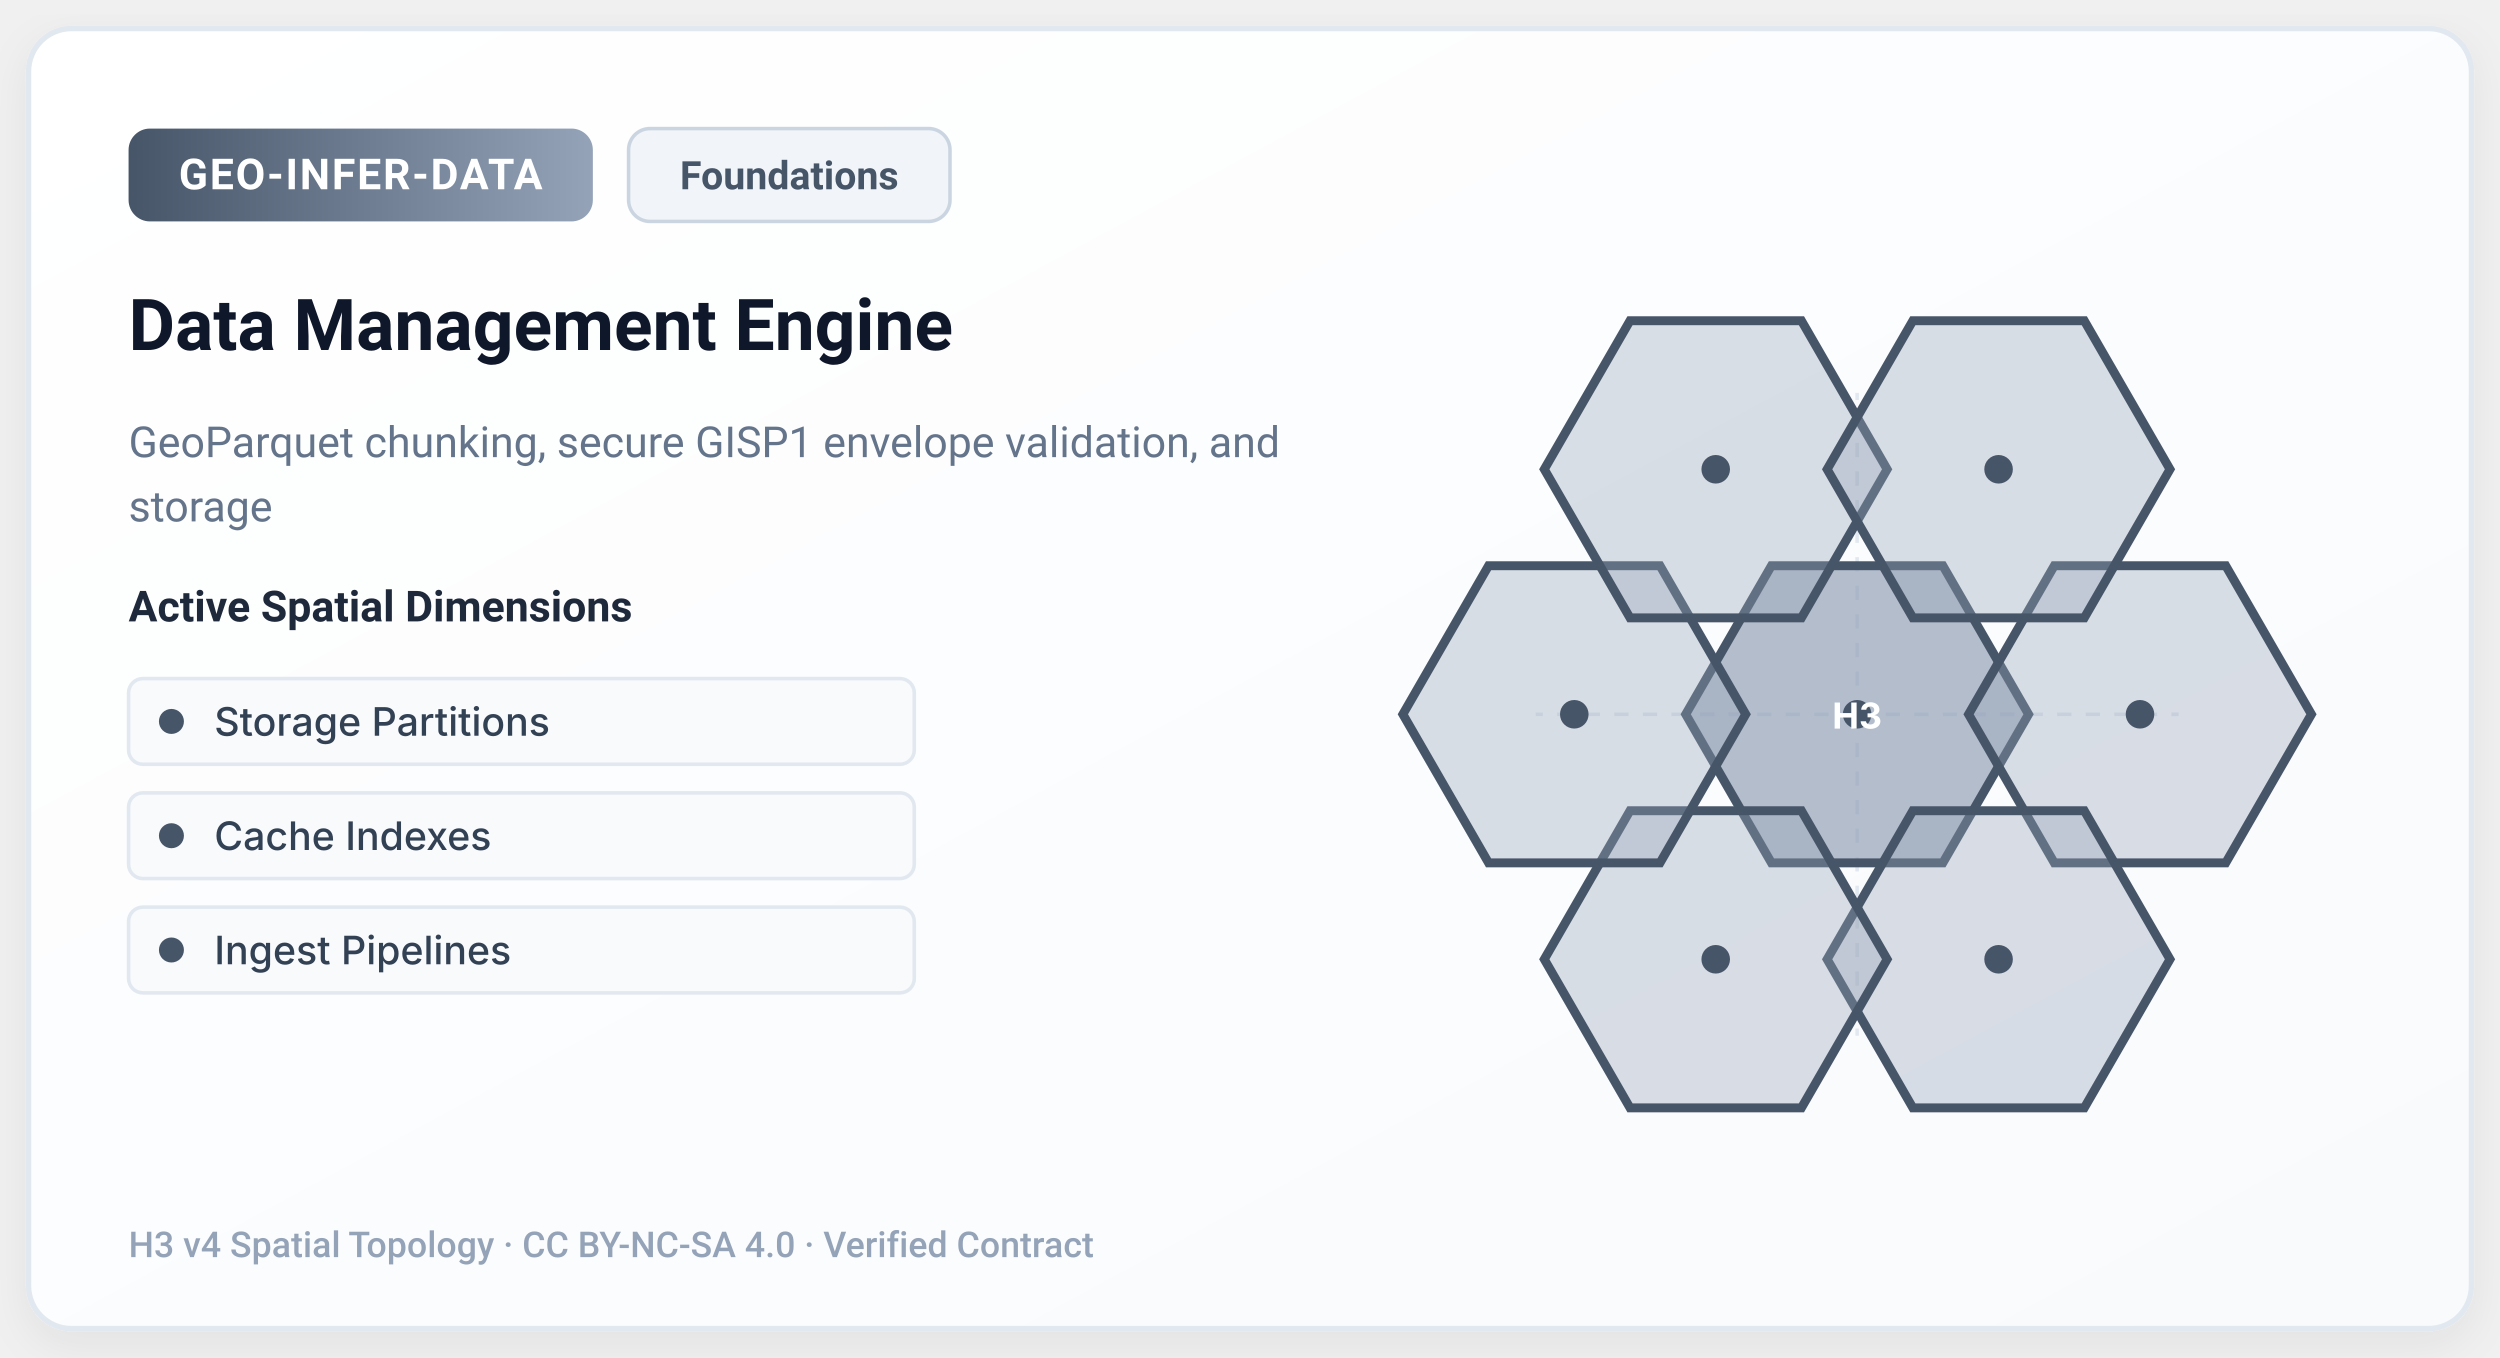
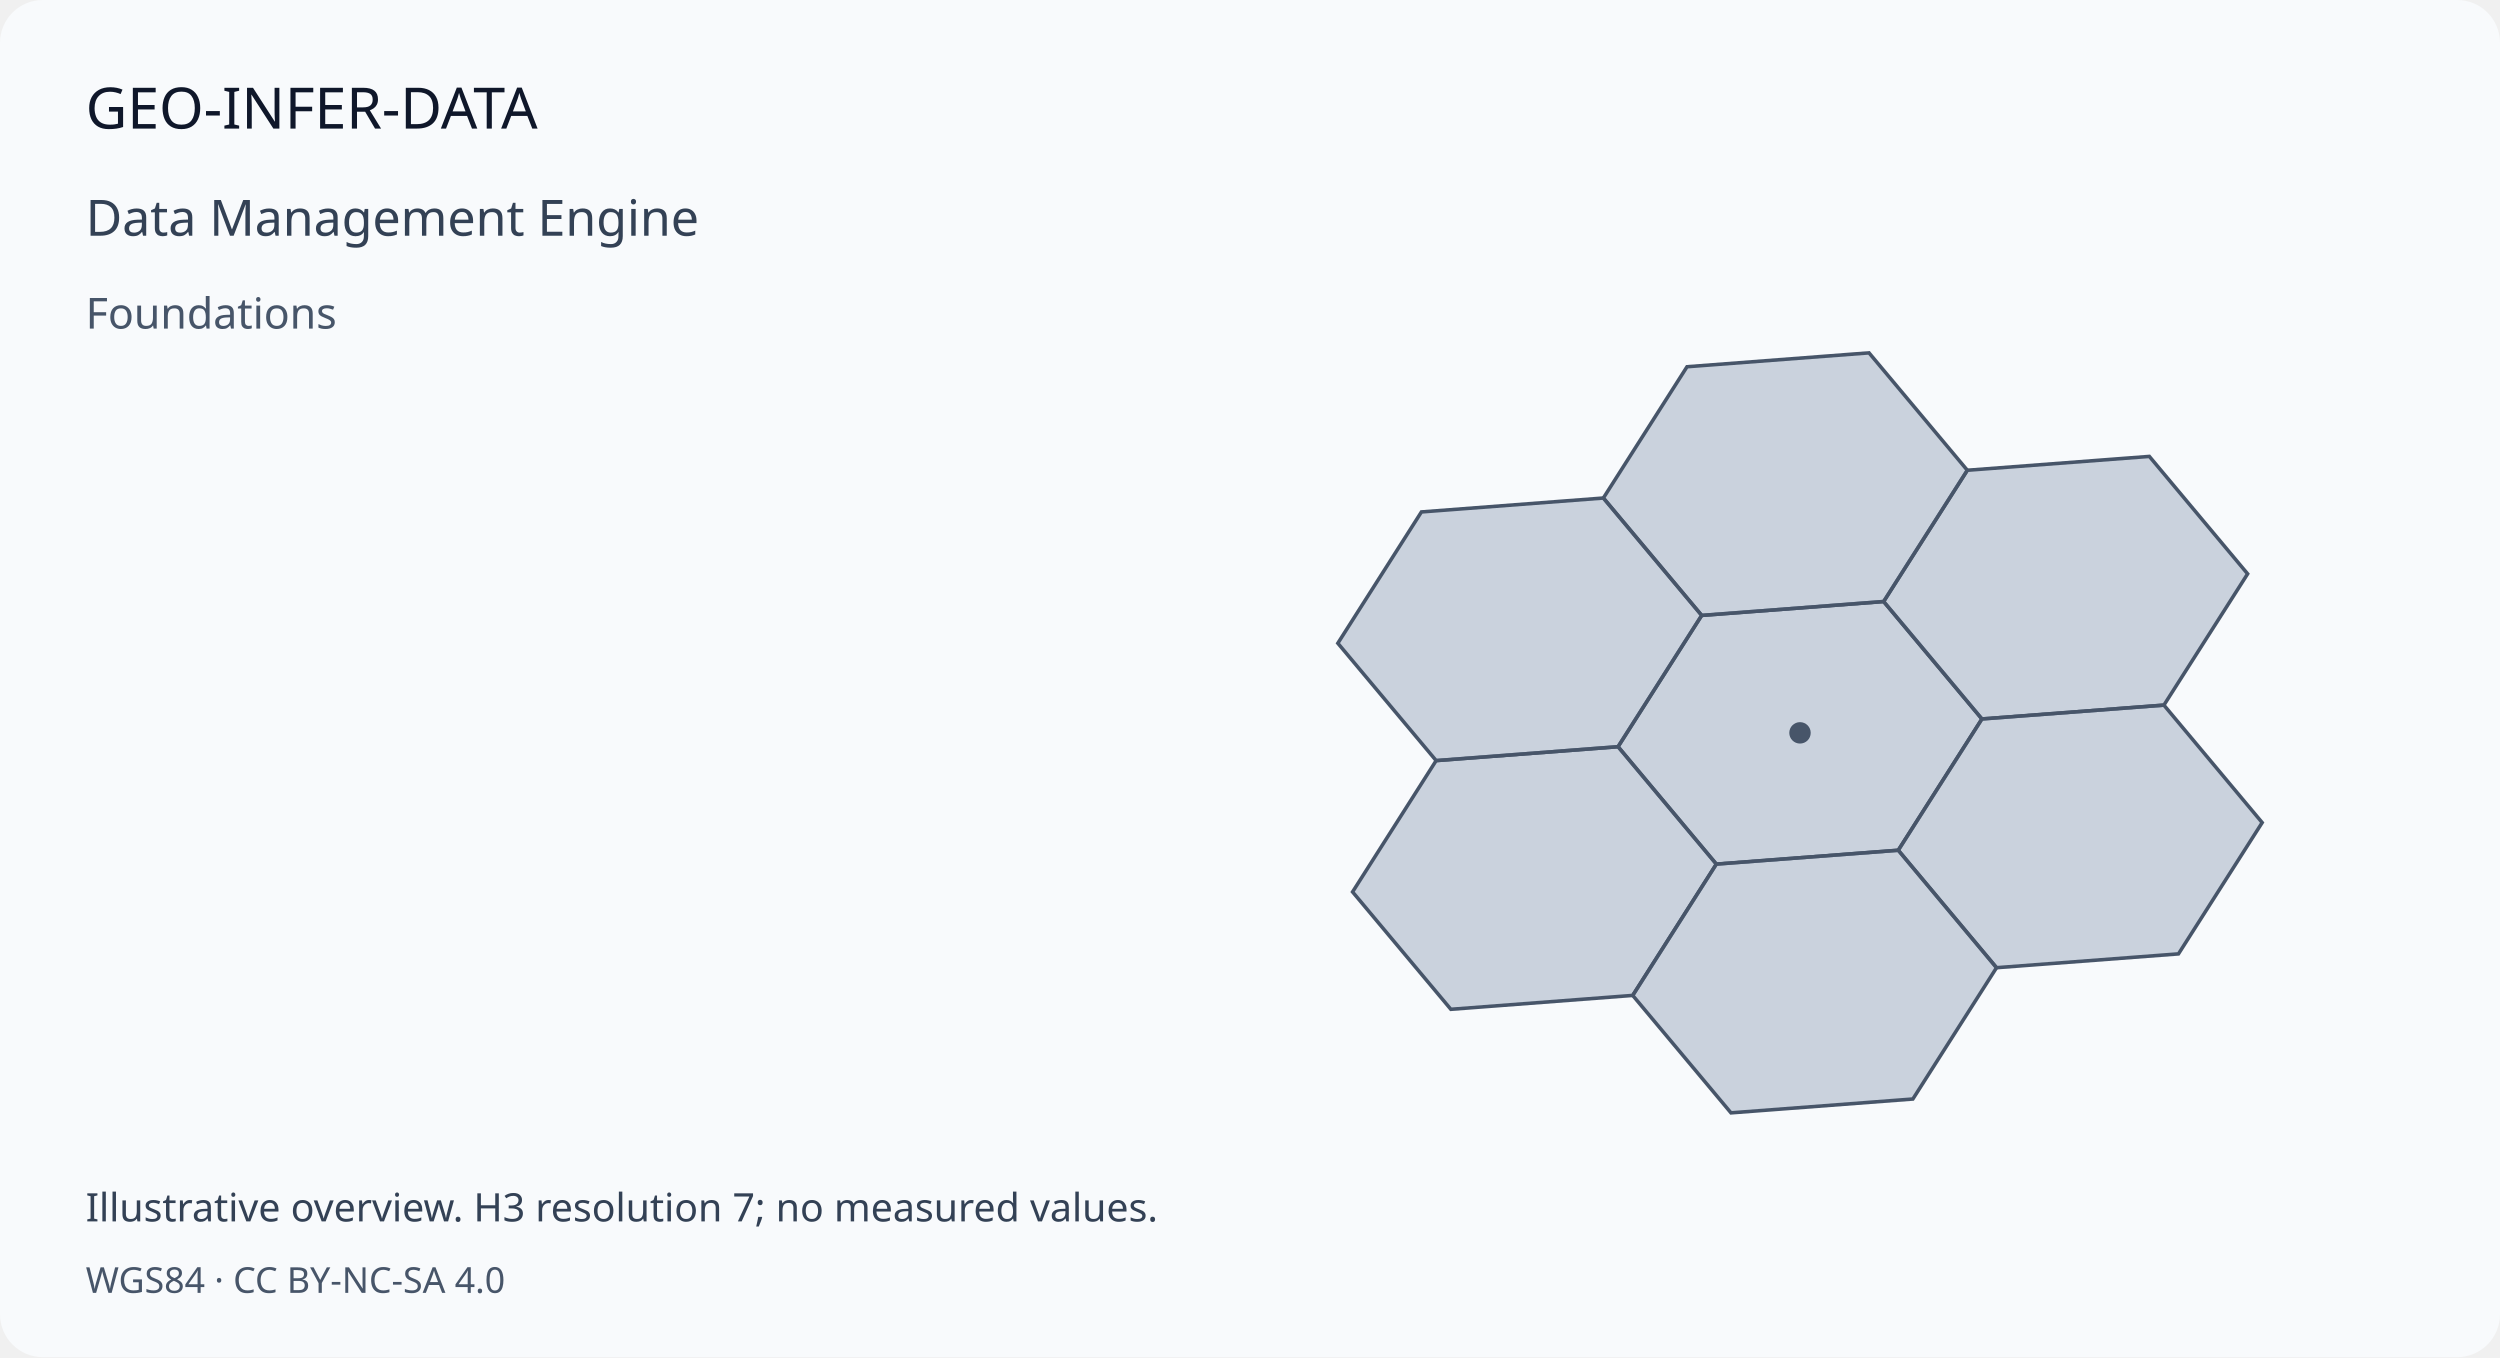
- <svg xmlns="http://www.w3.org/2000/svg" viewBox="0 0 700 380" width="700" height="380">
-   <defs>
-     <linearGradient id="bg-grad-DATA" x1="0%" y1="0%" x2="100%" y2="100%">
-       <stop offset="0%" stop-color="#ffffff" />
-       <stop offset="100%" stop-color="#f8fafc" />
-     </linearGradient>
-     <linearGradient id="badge-grad-DATA" x1="0%" y1="0%" x2="100%" y2="0%">
-       <stop offset="0%" stop-color="#475569" />
-       <stop offset="100%" stop-color="#94a3b8" />
-     </linearGradient>
-     <filter id="shadow-DATA" x="-5%" y="-5%" width="110%" height="110%">
-       <feDropShadow dx="0" dy="4" stdDeviation="6" flood-opacity="0.06" />
-     </filter>
-   </defs>
-   <rect x="8" y="8" width="684" height="364" rx="12" fill="url(#bg-grad-DATA)" stroke="#e2e8f0" stroke-width="1.5" filter="url(#shadow-DATA)" />
-   <g transform="translate(0, 0)">
-     <rect x="36" y="36" width="130" height="26" rx="6" fill="url(#badge-grad-DATA)" />
-     <text x="101" y="53" text-anchor="middle" fill="#ffffff" font-family="-apple-system, BlinkMacSystemFont, Segoe UI, Roboto, sans-serif" font-size="12" font-weight="700" letter-spacing="0.5">GEO-INFER-DATA</text>
-     <rect x="176" y="36" width="90" height="26" rx="6" fill="#f1f5f9" stroke="#cbd5e1" stroke-width="1" />
-     <text x="221" y="53" text-anchor="middle" fill="#475569" font-family="-apple-system, BlinkMacSystemFont, Segoe UI, Roboto, sans-serif" font-size="11" font-weight="600">Foundations</text>
-     <text x="36" y="98" fill="#0f172a" font-family="-apple-system, BlinkMacSystemFont, Segoe UI, Roboto, sans-serif" font-size="20" font-weight="700">Data Management Engine</text>
-     <text x="36" y="128" fill="#64748b" font-family="-apple-system, BlinkMacSystemFont, Segoe UI, Roboto, sans-serif" font-size="12" font-weight="400">
-       <tspan x="36" dy="0">GeoParquet chunking, secure GISP1 envelope validation, and</tspan>
-       <tspan x="36" dy="18"> storage</tspan>
-     </text>
-     <text x="36" y="174" fill="#1e293b" font-family="-apple-system, BlinkMacSystemFont, Segoe UI, Roboto, sans-serif" font-size="12" font-weight="600">Active Spatial Dimensions</text>
-     <rect x="36" y="190" width="220" height="24" rx="4" fill="#f8fafc" stroke="#e2e8f0" stroke-width="1" />
-     <circle cx="48" cy="202" r="3.5" fill="#475569" />
-     <text x="60" y="206" fill="#334155" font-family="-apple-system, sans-serif" font-size="11" font-weight="500">Storage Partitions</text>
-     <rect x="36" y="222" width="220" height="24" rx="4" fill="#f8fafc" stroke="#e2e8f0" stroke-width="1" />
-     <circle cx="48" cy="234" r="3.5" fill="#475569" />
-     <text x="60" y="238" fill="#334155" font-family="-apple-system, sans-serif" font-size="11" font-weight="500">Cache Indexes</text>
-     <rect x="36" y="254" width="220" height="24" rx="4" fill="#f8fafc" stroke="#e2e8f0" stroke-width="1" />
-     <circle cx="48" cy="266" r="3.5" fill="#475569" />
-     <text x="60" y="270" fill="#334155" font-family="-apple-system, sans-serif" font-size="11" font-weight="500">Ingest Pipelines</text>
-     <text x="36" y="352" fill="#94a3b8" font-family="-apple-system, BlinkMacSystemFont, Segoe UI, Roboto, sans-serif" font-size="10" font-weight="500">H3 v4 Spatial Topology · CC BY-NC-SA 4.0 · Verified Contract</text>
-   </g>
-   <g>
-     <line x1="520" y1="200" x2="430" y2="200" stroke="#e2e8f0" stroke-width="1" stroke-dasharray="4,4" />
-     <line x1="520" y1="200" x2="610" y2="200" stroke="#e2e8f0" stroke-width="1" stroke-dasharray="4,4" />
-     <line x1="520" y1="200" x2="520" y2="110" stroke="#e2e8f0" stroke-width="1" stroke-dasharray="4,4" />
-     <line x1="520" y1="200" x2="520" y2="290" stroke="#e2e8f0" stroke-width="1" stroke-dasharray="4,4" />
-     <polygon points="568.0,200.0 544.0,241.6 496.0,241.6 472.0,200.0 496.0,158.4 544.0,158.4" fill="#94a3b8" fill-opacity="0.7" stroke="#475569" stroke-width="2.5" />
-     <circle cx="520.0" cy="200.0" r="4" fill="#475569" />
-     <text x="520.0" y="204.0" text-anchor="middle" fill="#ffffff" font-family="-apple-system, sans-serif" font-size="10" font-weight="700">H3</text>
-     <polygon points="647.2,200.0 623.2,241.6 575.2,241.6 551.2,200.0 575.2,158.4 623.2,158.4" fill="#94a3b8" fill-opacity="0.35" stroke="#475569" stroke-width="2.5" />
-     <circle cx="599.2" cy="200.0" r="4" fill="#475569" />
-     <polygon points="607.6,268.6 583.6,310.2 535.6,310.2 511.6,268.6 535.6,227.0 583.6,227.0" fill="#94a3b8" fill-opacity="0.35" stroke="#475569" stroke-width="2.5" />
-     <circle cx="559.6" cy="268.6" r="4" fill="#475569" />
-     <polygon points="528.4,268.6 504.4,310.2 456.4,310.2 432.4,268.6 456.4,227.0 504.4,227.0" fill="#94a3b8" fill-opacity="0.35" stroke="#475569" stroke-width="2.5" />
-     <circle cx="480.4" cy="268.6" r="4" fill="#475569" />
-     <polygon points="488.8,200.0 464.8,241.6 416.8,241.6 392.8,200.0 416.8,158.4 464.8,158.4" fill="#94a3b8" fill-opacity="0.35" stroke="#475569" stroke-width="2.5" />
-     <circle cx="440.8" cy="200.0" r="4" fill="#475569" />
-     <polygon points="528.4,131.4 504.4,173.0 456.4,173.0 432.4,131.4 456.4,89.8 504.4,89.8" fill="#94a3b8" fill-opacity="0.35" stroke="#475569" stroke-width="2.5" />
-     <circle cx="480.4" cy="131.4" r="4" fill="#475569" />
-     <polygon points="607.6,131.4 583.6,173.0 535.6,173.0 511.6,131.4 535.6,89.8 583.6,89.8" fill="#94a3b8" fill-opacity="0.35" stroke="#475569" stroke-width="2.5" />
-     <circle cx="559.6" cy="131.4" r="4" fill="#475569" />
-   </g>
+ <svg xmlns="http://www.w3.org/2000/svg" role="img" aria-labelledby="title-DATA desc-DATA" viewBox="0 0 700 380" width="700" height="380">
+   <rect width="100%" height="100%" rx="12" fill="#f8fafc" />
+   <text x="24" y="36" font-family="sans-serif" font-size="16" fill="#0f172a">GEO-INFER-DATA</text>
+   <text x="24" y="66" font-family="sans-serif" font-size="14" fill="#334155">Data Management Engine</text>
+   <text x="24" y="92" font-family="sans-serif" font-size="12" fill="#475569">Foundations</text>
+   <polygon data-h3="87283082affffff" points="531.512,238.069 554.939,201.308 527.418,168.428 476.470,172.313 453.053,209.074 480.574,241.950 531.512,238.069" fill="#94a3b8" fill-opacity="0.45" stroke="#475569" />
+   <polygon data-h3="872830801ffffff" points="605.892,197.435 629.334,160.678 601.813,127.795 550.850,131.672 527.418,168.428 554.939,201.308 605.892,197.435" fill="#94a3b8" fill-opacity="0.45" stroke="#475569" />
+   <polygon data-h3="872830805ffffff" points="609.969,267.087 633.407,230.326 605.892,197.435 554.939,201.308 531.512,238.069 559.027,270.957 609.969,267.087" fill="#94a3b8" fill-opacity="0.45" stroke="#475569" />
+   <polygon data-h3="87283080cffffff" points="527.418,168.428 550.850,131.672 523.322,98.800 472.364,102.688 448.943,139.445 476.470,172.313 527.418,168.428" fill="#94a3b8" fill-opacity="0.45" stroke="#475569" />
+   <polygon data-h3="872830828ffffff" points="457.162,278.716 480.574,241.950 453.053,209.074 402.120,212.967 378.718,249.733 406.239,282.605 457.162,278.716" fill="#94a3b8" fill-opacity="0.45" stroke="#475569" />
+   <polygon data-h3="87283082bffffff" points="453.053,209.074 476.470,172.313 448.943,139.445 397.999,143.341 374.593,180.103 402.120,212.967 453.053,209.074" fill="#94a3b8" fill-opacity="0.45" stroke="#475569" />
+   <polygon data-h3="87283082effffff" points="535.604,307.722 559.027,270.957 531.512,238.069 480.574,241.950 457.162,278.716 484.676,311.600 535.604,307.722" fill="#94a3b8" fill-opacity="0.45" stroke="#475569" />
+   <circle cx="504.0" cy="205.2" r="3" fill="#475569" />
+   <text x="24" y="342" font-family="sans-serif" font-size="11" fill="#334155">Illustrative overview. H3 resolution 7; no measured values.</text>
+   <text x="24" y="362" font-family="sans-serif" font-size="10" fill="#475569">WGS84 · CC BY-NC-SA 4.0</text>
</svg>
